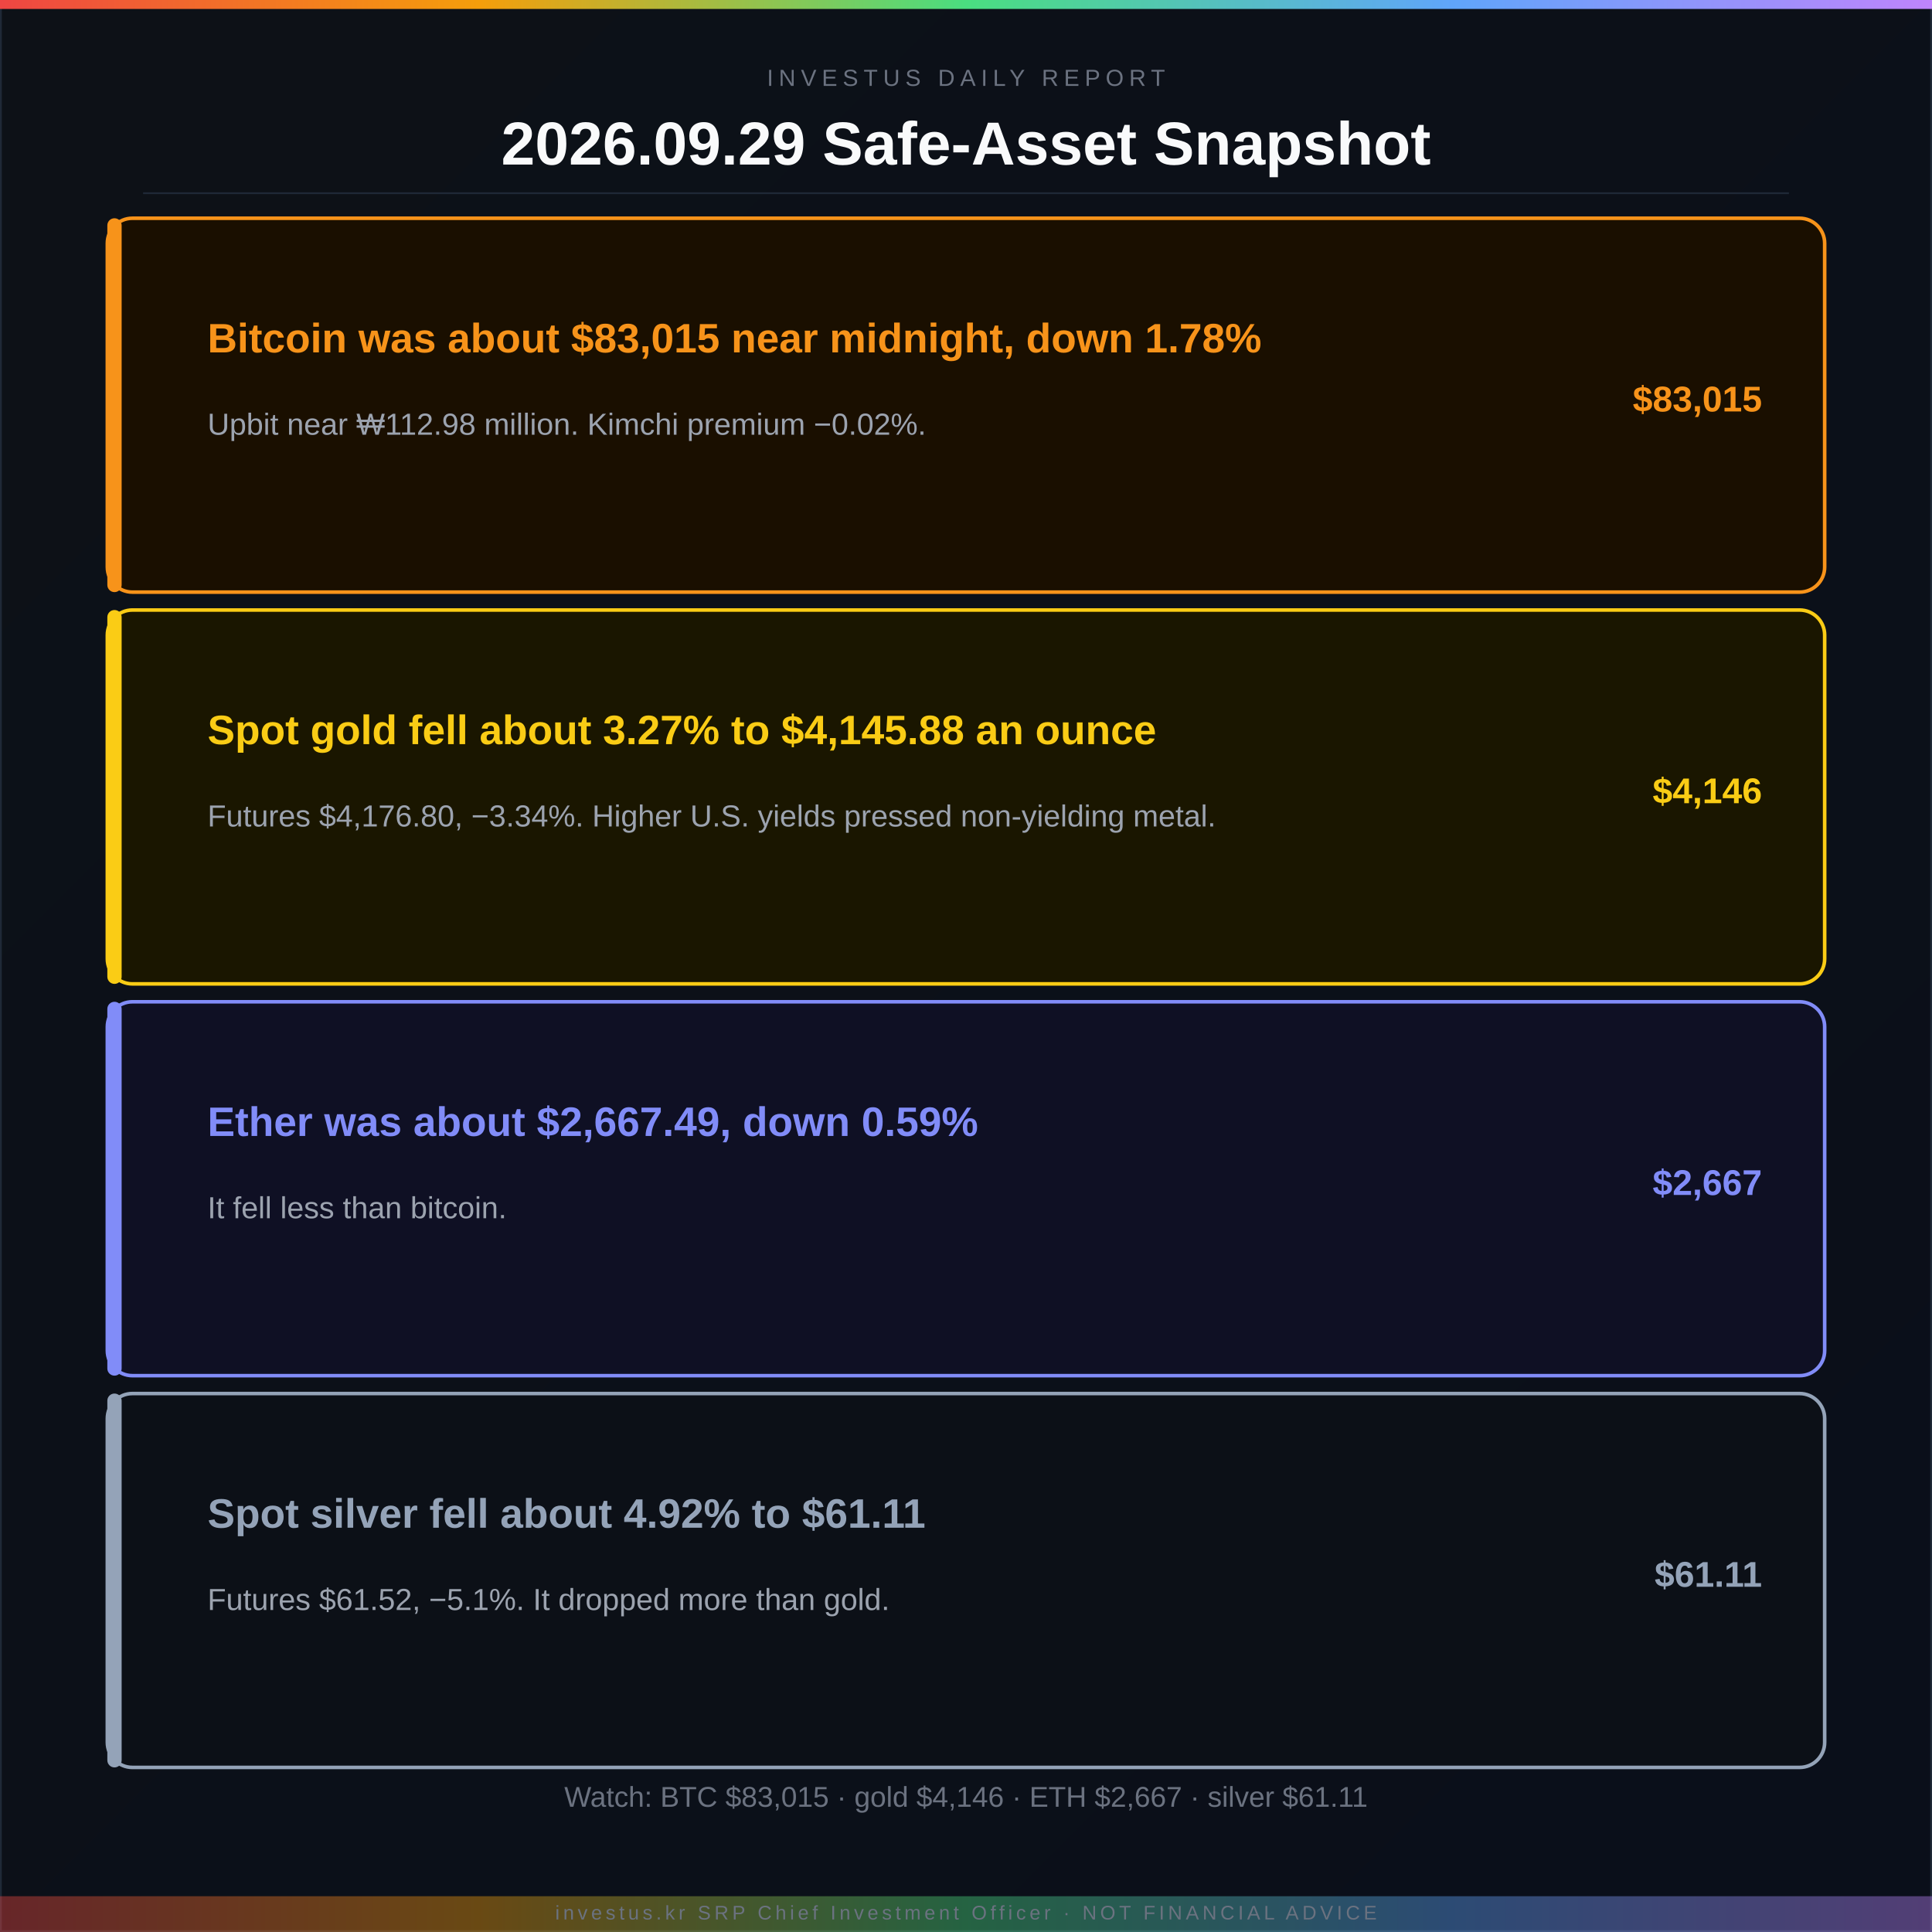
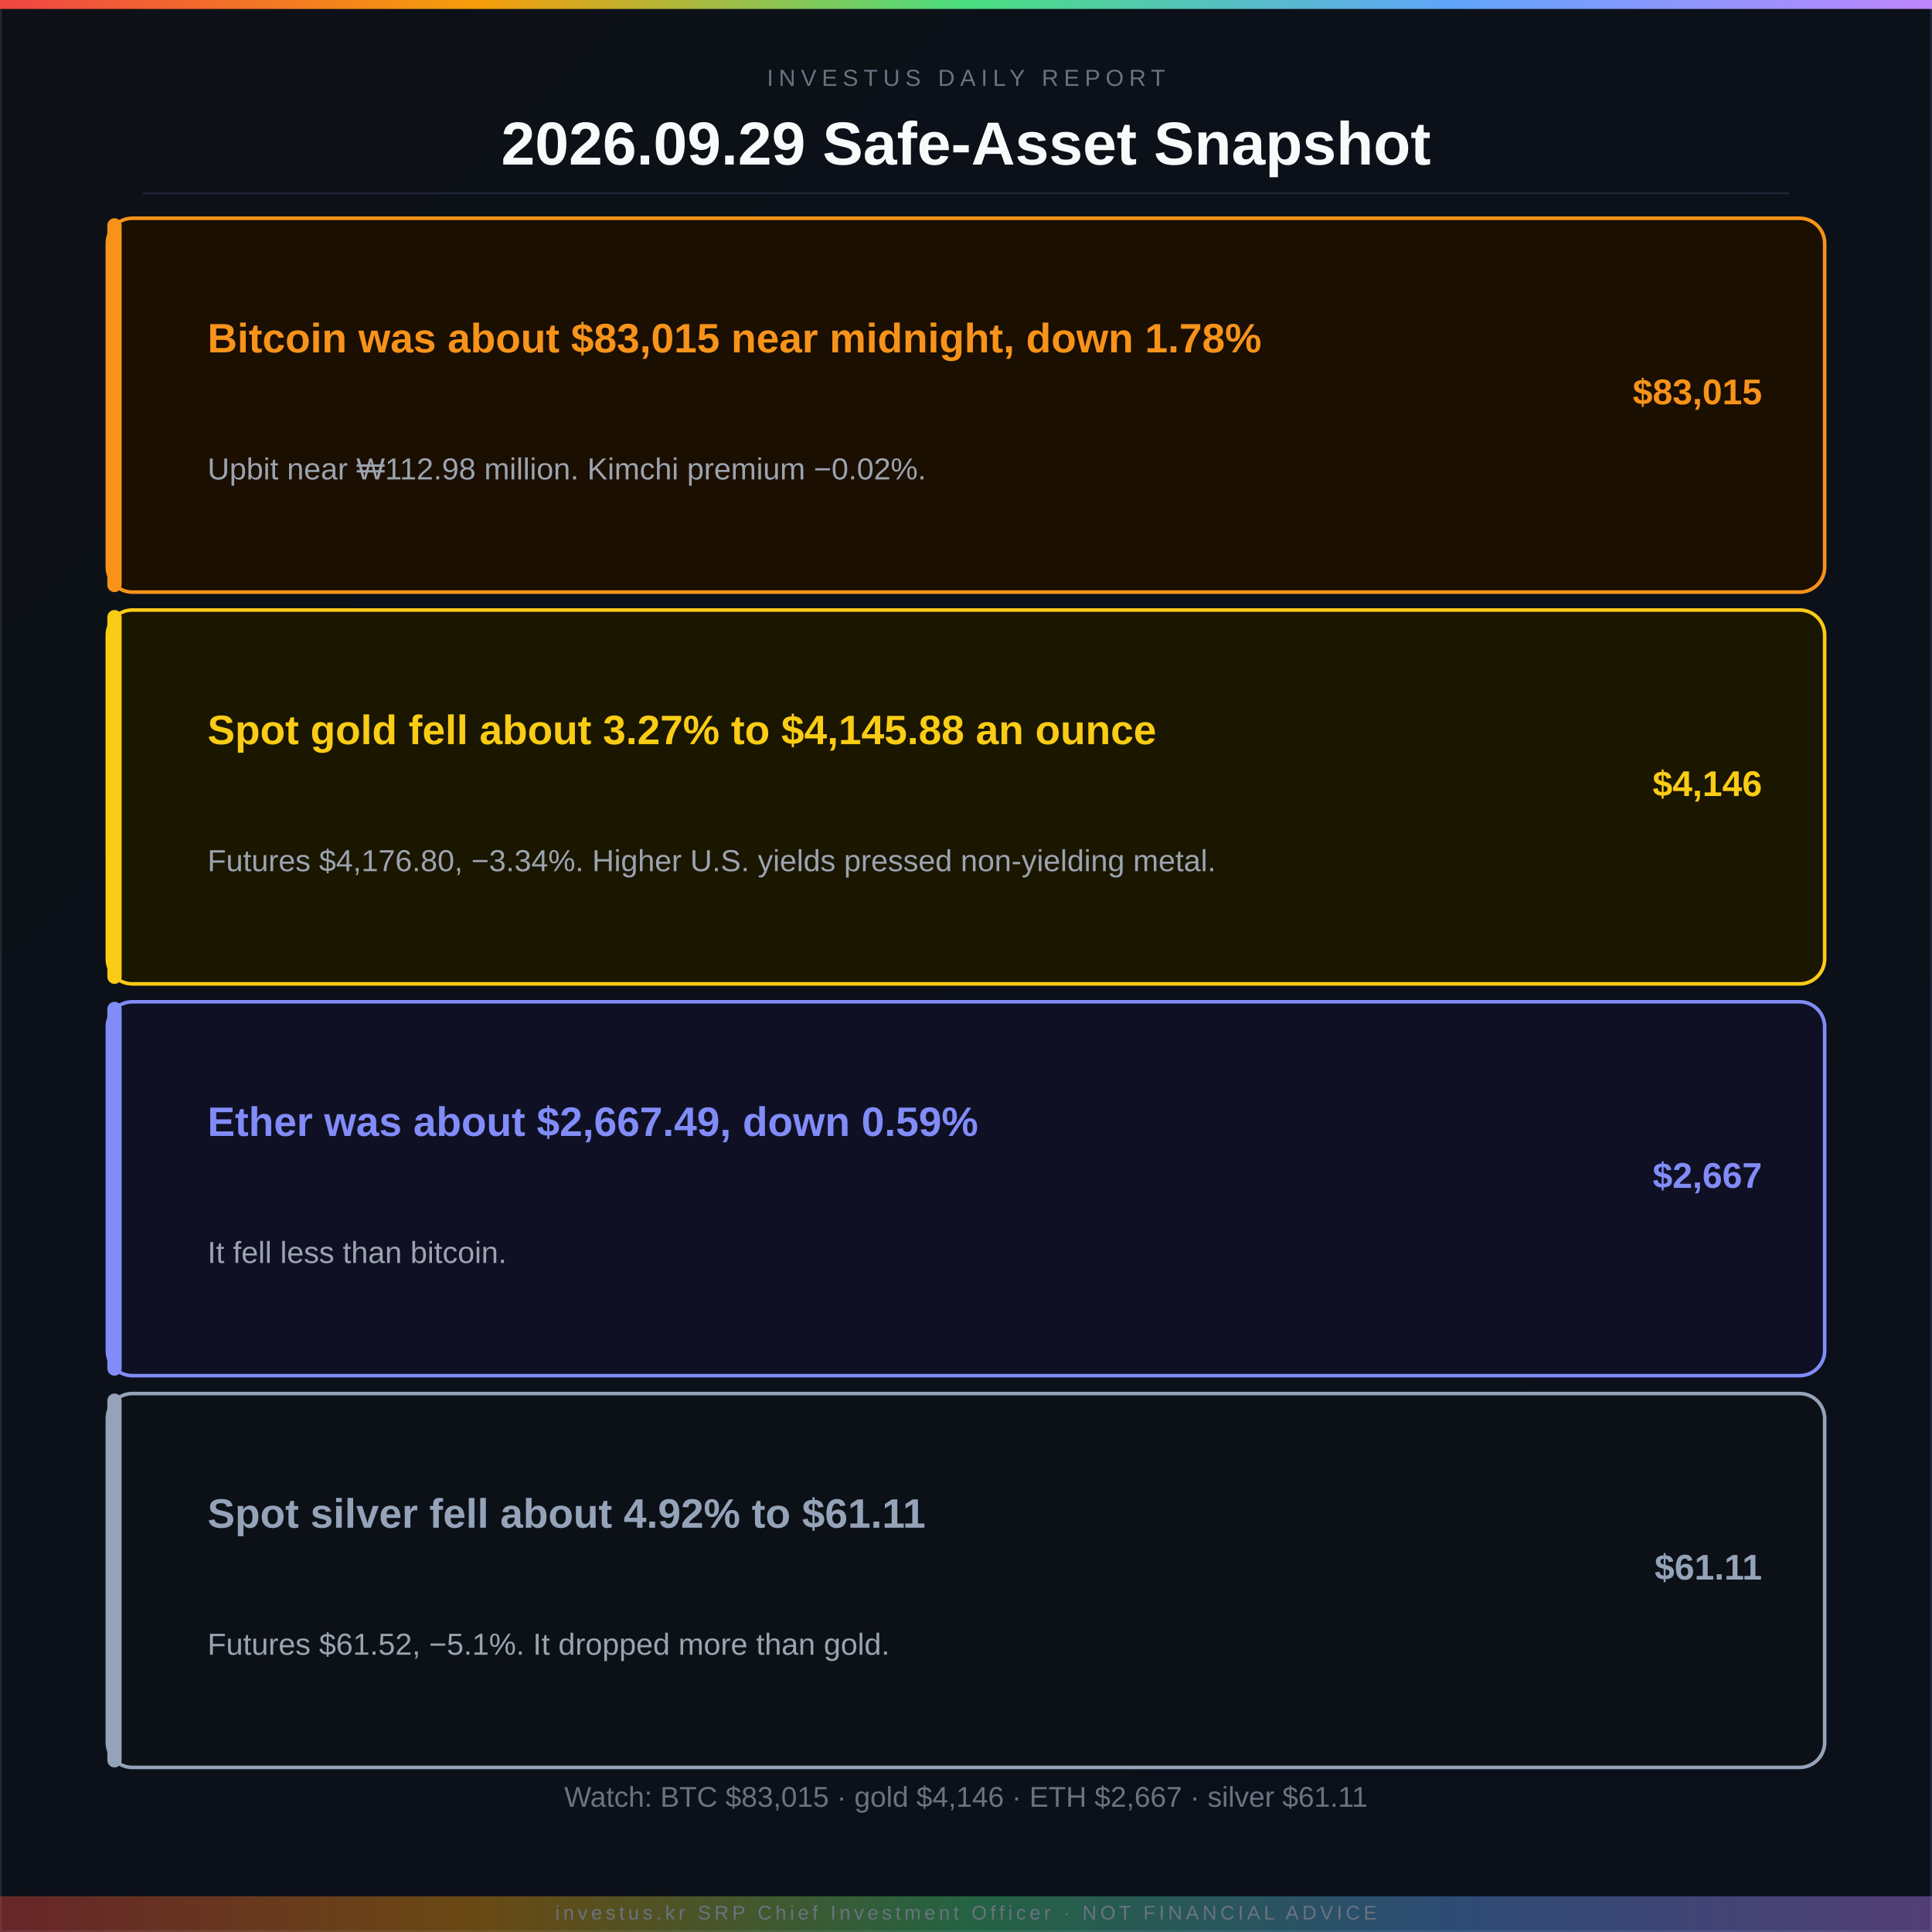
<svg xmlns="http://www.w3.org/2000/svg" viewBox="0 0 1080 1080" width="1080" height="1080">
  <defs>
    <linearGradient id="bg" x1="0%" y1="0%" x2="100%" y2="100%">
      <stop offset="0%" style="stop-color:#0d1117" />
      <stop offset="100%" style="stop-color:#0a0f1a" />
    </linearGradient>
    <linearGradient id="flow" x1="0%" y1="0%" x2="100%" y2="0%">
      <stop offset="0%" style="stop-color:#ef4444" />
      <stop offset="25%" style="stop-color:#f59e0b" />
      <stop offset="50%" style="stop-color:#4ade80" />
      <stop offset="75%" style="stop-color:#60a5fa" />
      <stop offset="100%" style="stop-color:#c084fc" />
    </linearGradient>
  </defs>
  <rect width="1080" height="1080" fill="url(#bg)" />
  <rect width="1080" height="1080" fill="none" stroke="#1f2937" stroke-width="2" />
  <rect x="0" y="0" width="1080" height="5" fill="url(#flow)" />
  <text x="540" y="48" font-family="Arial" font-size="13" fill="#6b7280" text-anchor="middle" letter-spacing="3">INVESTUS DAILY REPORT</text>
  <text x="540" y="92" font-family="Arial Black,Arial" font-size="34" font-weight="900" fill="#f9fafb" text-anchor="middle">2026.09.29 Safe-Asset Snapshot</text>
  <line x1="80" y1="108" x2="1000" y2="108" stroke="#1f2937" stroke-width="1" />
  <rect x="60" y="122" width="960" height="209" rx="14" fill="#1a0f00" stroke="#f7931a" stroke-width="2" />
  <rect x="60" y="122" width="8" height="209" rx="4" fill="#f7931a" />
  <text x="116" y="197" font-family="Arial Black,Arial" font-size="23" font-weight="900" fill="#f7931a">Bitcoin was about $83,015 near midnight, down 1.78%</text>
-   <text x="116" y="243" font-family="Arial" font-size="17" fill="#9ca3af">Upbit near ₩112.98 million. Kimchi premium −0.02%.</text>
-   <text x="985" y="230" font-family="Arial Black,Arial" font-size="20" font-weight="900" fill="#f7931a" text-anchor="end">$83,015</text>
+   <text x="116" y="268" font-family="Arial" font-size="17" fill="#9ca3af">Upbit near ₩112.98 million. Kimchi premium −0.02%.</text>
+   <text x="985" y="226" font-family="Arial Black,Arial" font-size="20" font-weight="900" fill="#f7931a" text-anchor="end">$83,015</text>
  <rect x="60" y="341" width="960" height="209" rx="14" fill="#1a1600" stroke="#facc15" stroke-width="2" />
  <rect x="60" y="341" width="8" height="209" rx="4" fill="#facc15" />
  <text x="116" y="416" font-family="Arial Black,Arial" font-size="23" font-weight="900" fill="#facc15">Spot gold fell about 3.27% to $4,145.88 an ounce</text>
-   <text x="116" y="462" font-family="Arial" font-size="17" fill="#9ca3af">Futures $4,176.80, −3.34%. Higher U.S. yields pressed non-yielding metal.</text>
-   <text x="985" y="449" font-family="Arial Black,Arial" font-size="20" font-weight="900" fill="#facc15" text-anchor="end">$4,146</text>
+   <text x="116" y="487" font-family="Arial" font-size="17" fill="#9ca3af">Futures $4,176.80, −3.34%. Higher U.S. yields pressed non-yielding metal.</text>
+   <text x="985" y="445" font-family="Arial Black,Arial" font-size="20" font-weight="900" fill="#facc15" text-anchor="end">$4,146</text>
  <rect x="60" y="560" width="960" height="209" rx="14" fill="#0f1024" stroke="#818cf8" stroke-width="2" />
  <rect x="60" y="560" width="8" height="209" rx="4" fill="#818cf8" />
  <text x="116" y="635" font-family="Arial Black,Arial" font-size="23" font-weight="900" fill="#818cf8">Ether was about $2,667.49, down 0.59%</text>
-   <text x="116" y="681" font-family="Arial" font-size="17" fill="#9ca3af">It fell less than bitcoin.</text>
-   <text x="985" y="668" font-family="Arial Black,Arial" font-size="20" font-weight="900" fill="#818cf8" text-anchor="end">$2,667</text>
+   <text x="116" y="706" font-family="Arial" font-size="17" fill="#9ca3af">It fell less than bitcoin.</text>
+   <text x="985" y="664" font-family="Arial Black,Arial" font-size="20" font-weight="900" fill="#818cf8" text-anchor="end">$2,667</text>
  <rect x="60" y="779" width="960" height="209" rx="14" fill="#0c1017" stroke="#94a3b8" stroke-width="2" />
  <rect x="60" y="779" width="8" height="209" rx="4" fill="#94a3b8" />
  <text x="116" y="854" font-family="Arial Black,Arial" font-size="23" font-weight="900" fill="#94a3b8">Spot silver fell about 4.92% to $61.11</text>
-   <text x="116" y="900" font-family="Arial" font-size="17" fill="#9ca3af">Futures $61.52, −5.1%. It dropped more than gold.</text>
-   <text x="985" y="887" font-family="Arial Black,Arial" font-size="20" font-weight="900" fill="#94a3b8" text-anchor="end">$61.11</text>
+   <text x="116" y="925" font-family="Arial" font-size="17" fill="#9ca3af">Futures $61.52, −5.1%. It dropped more than gold.</text>
+   <text x="985" y="883" font-family="Arial Black,Arial" font-size="20" font-weight="900" fill="#94a3b8" text-anchor="end">$61.11</text>
  <text x="540" y="1010" font-family="Arial" font-size="16" fill="#6b7280" text-anchor="middle">Watch: BTC $83,015 · gold $4,146 · ETH $2,667 · silver $61.11</text>
  <rect x="0" y="1060" width="1080" height="20" fill="url(#flow)" opacity=".4" />
  <text x="540" y="1073" font-family="Arial" font-size="11" fill="#6b7280" text-anchor="middle" letter-spacing="2">investus.kr SRP Chief Investment Officer · NOT FINANCIAL ADVICE</text>
</svg>
